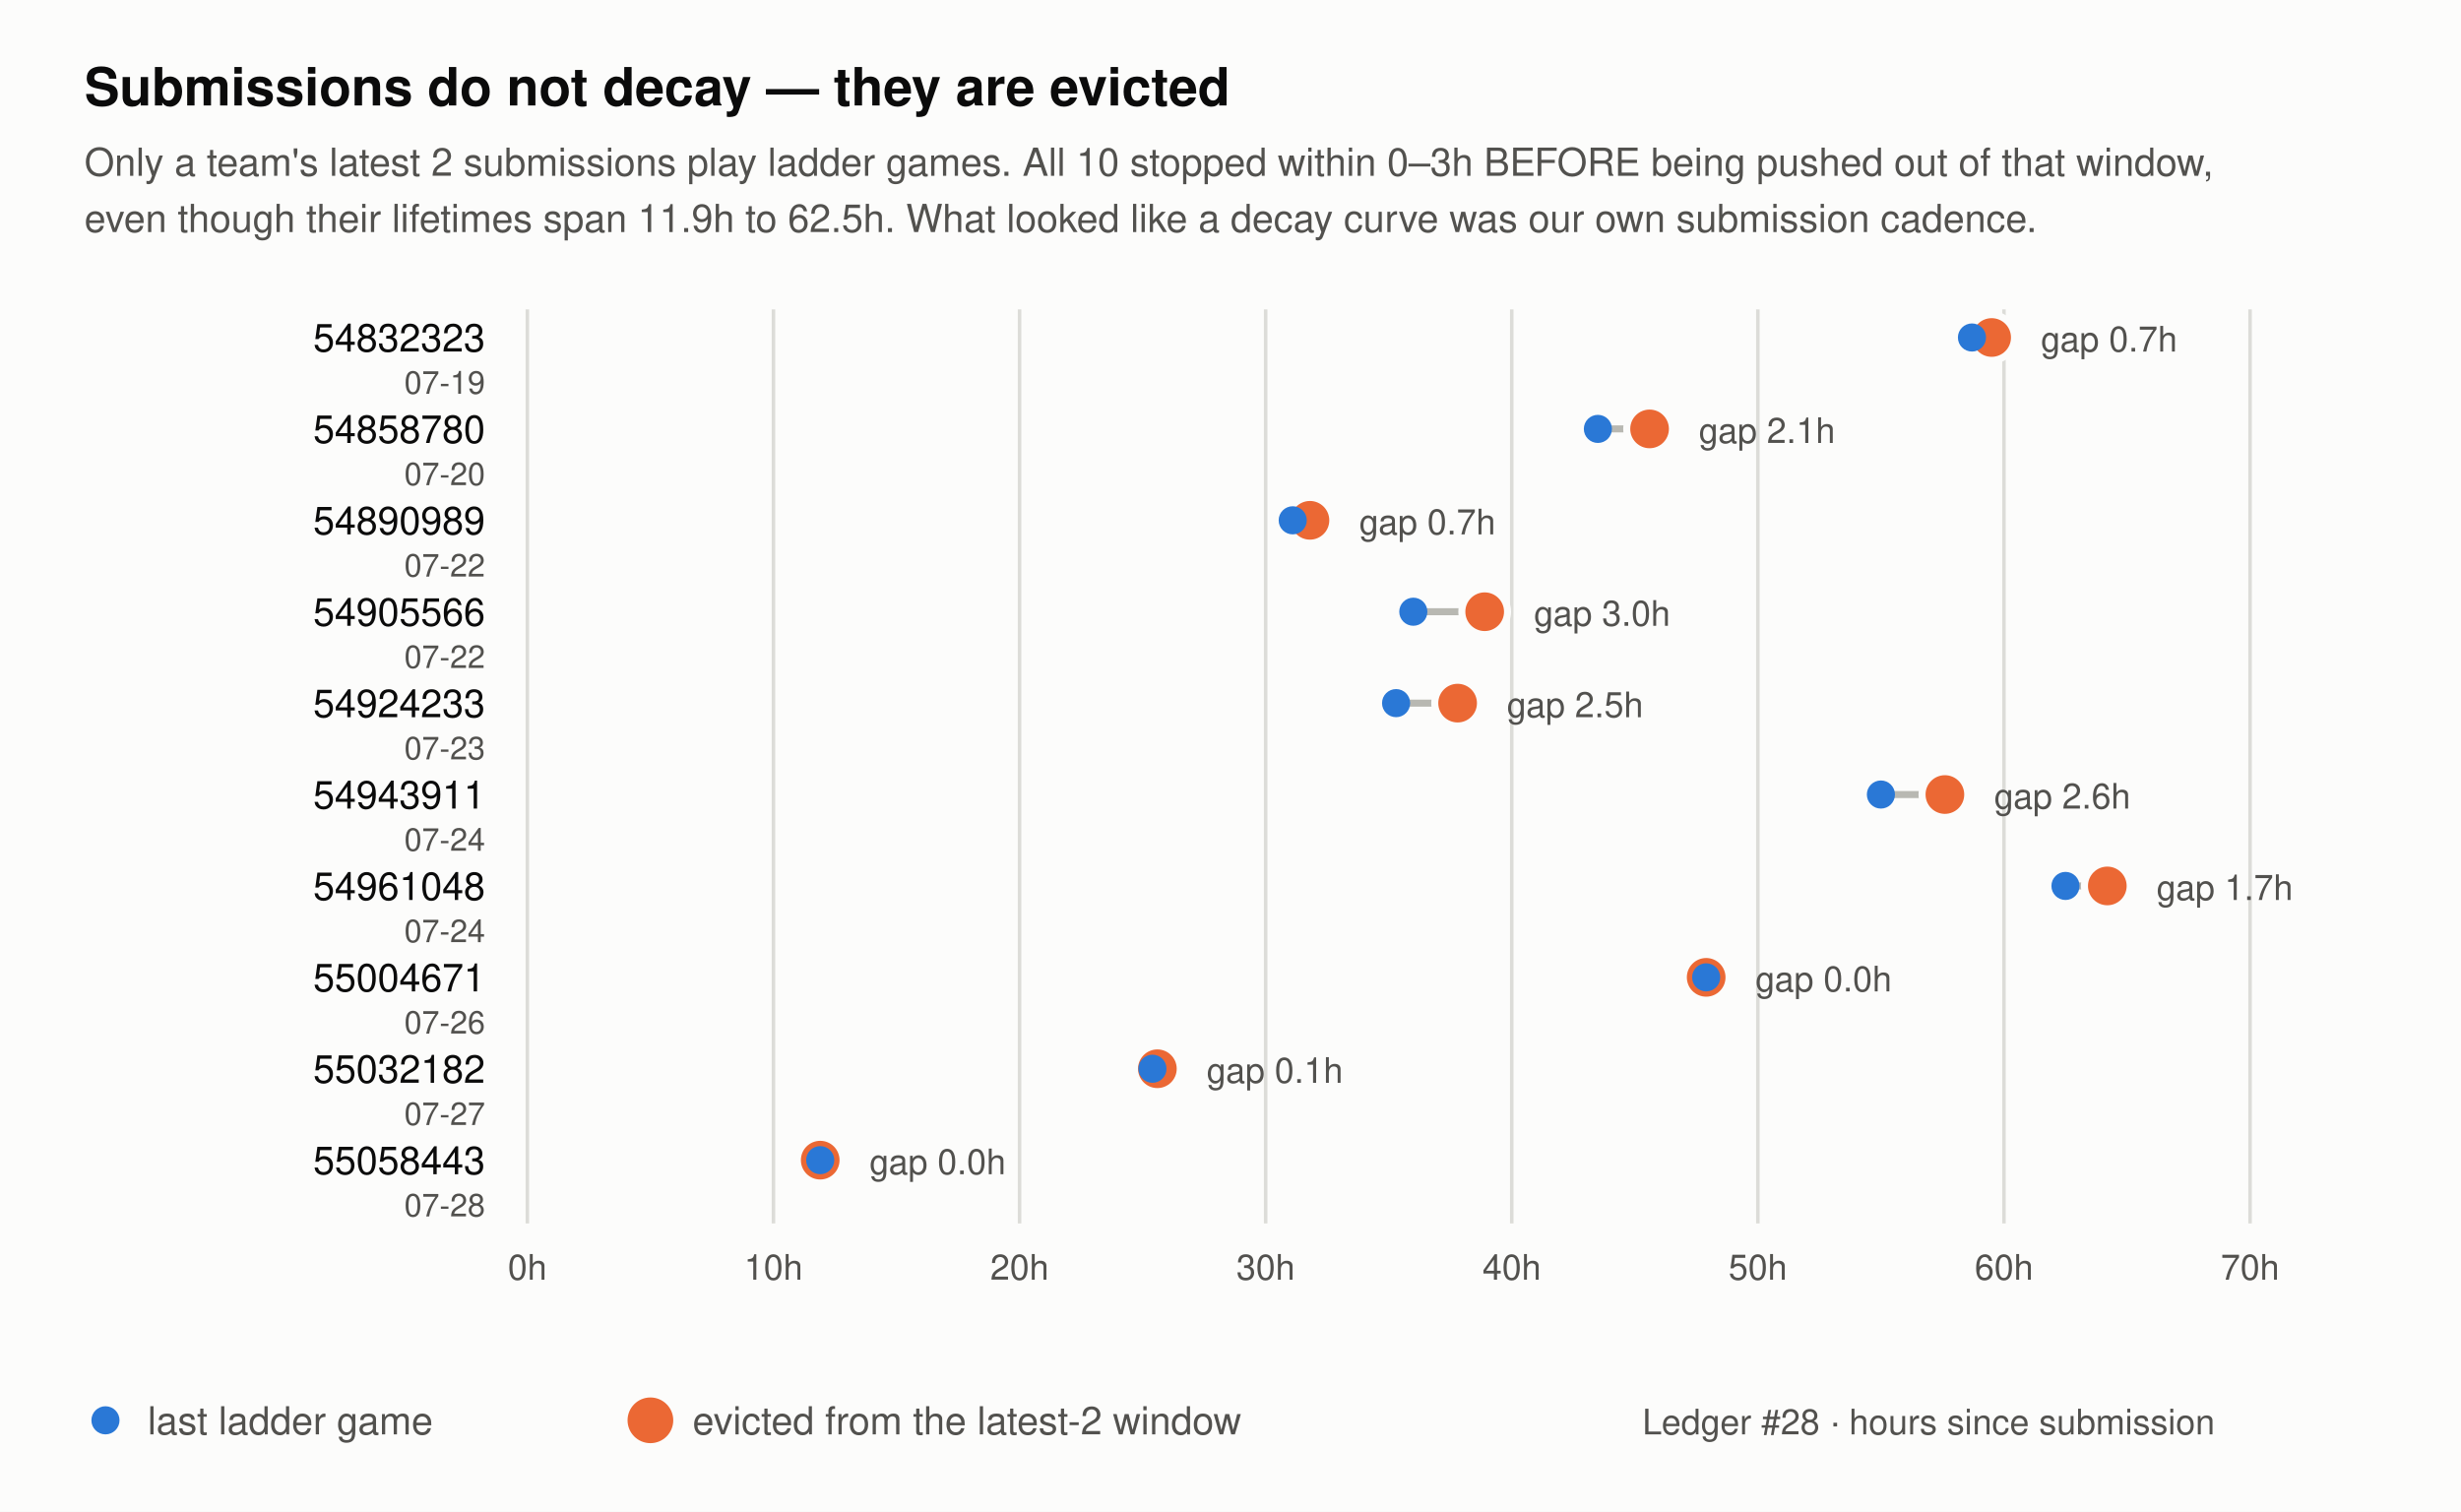
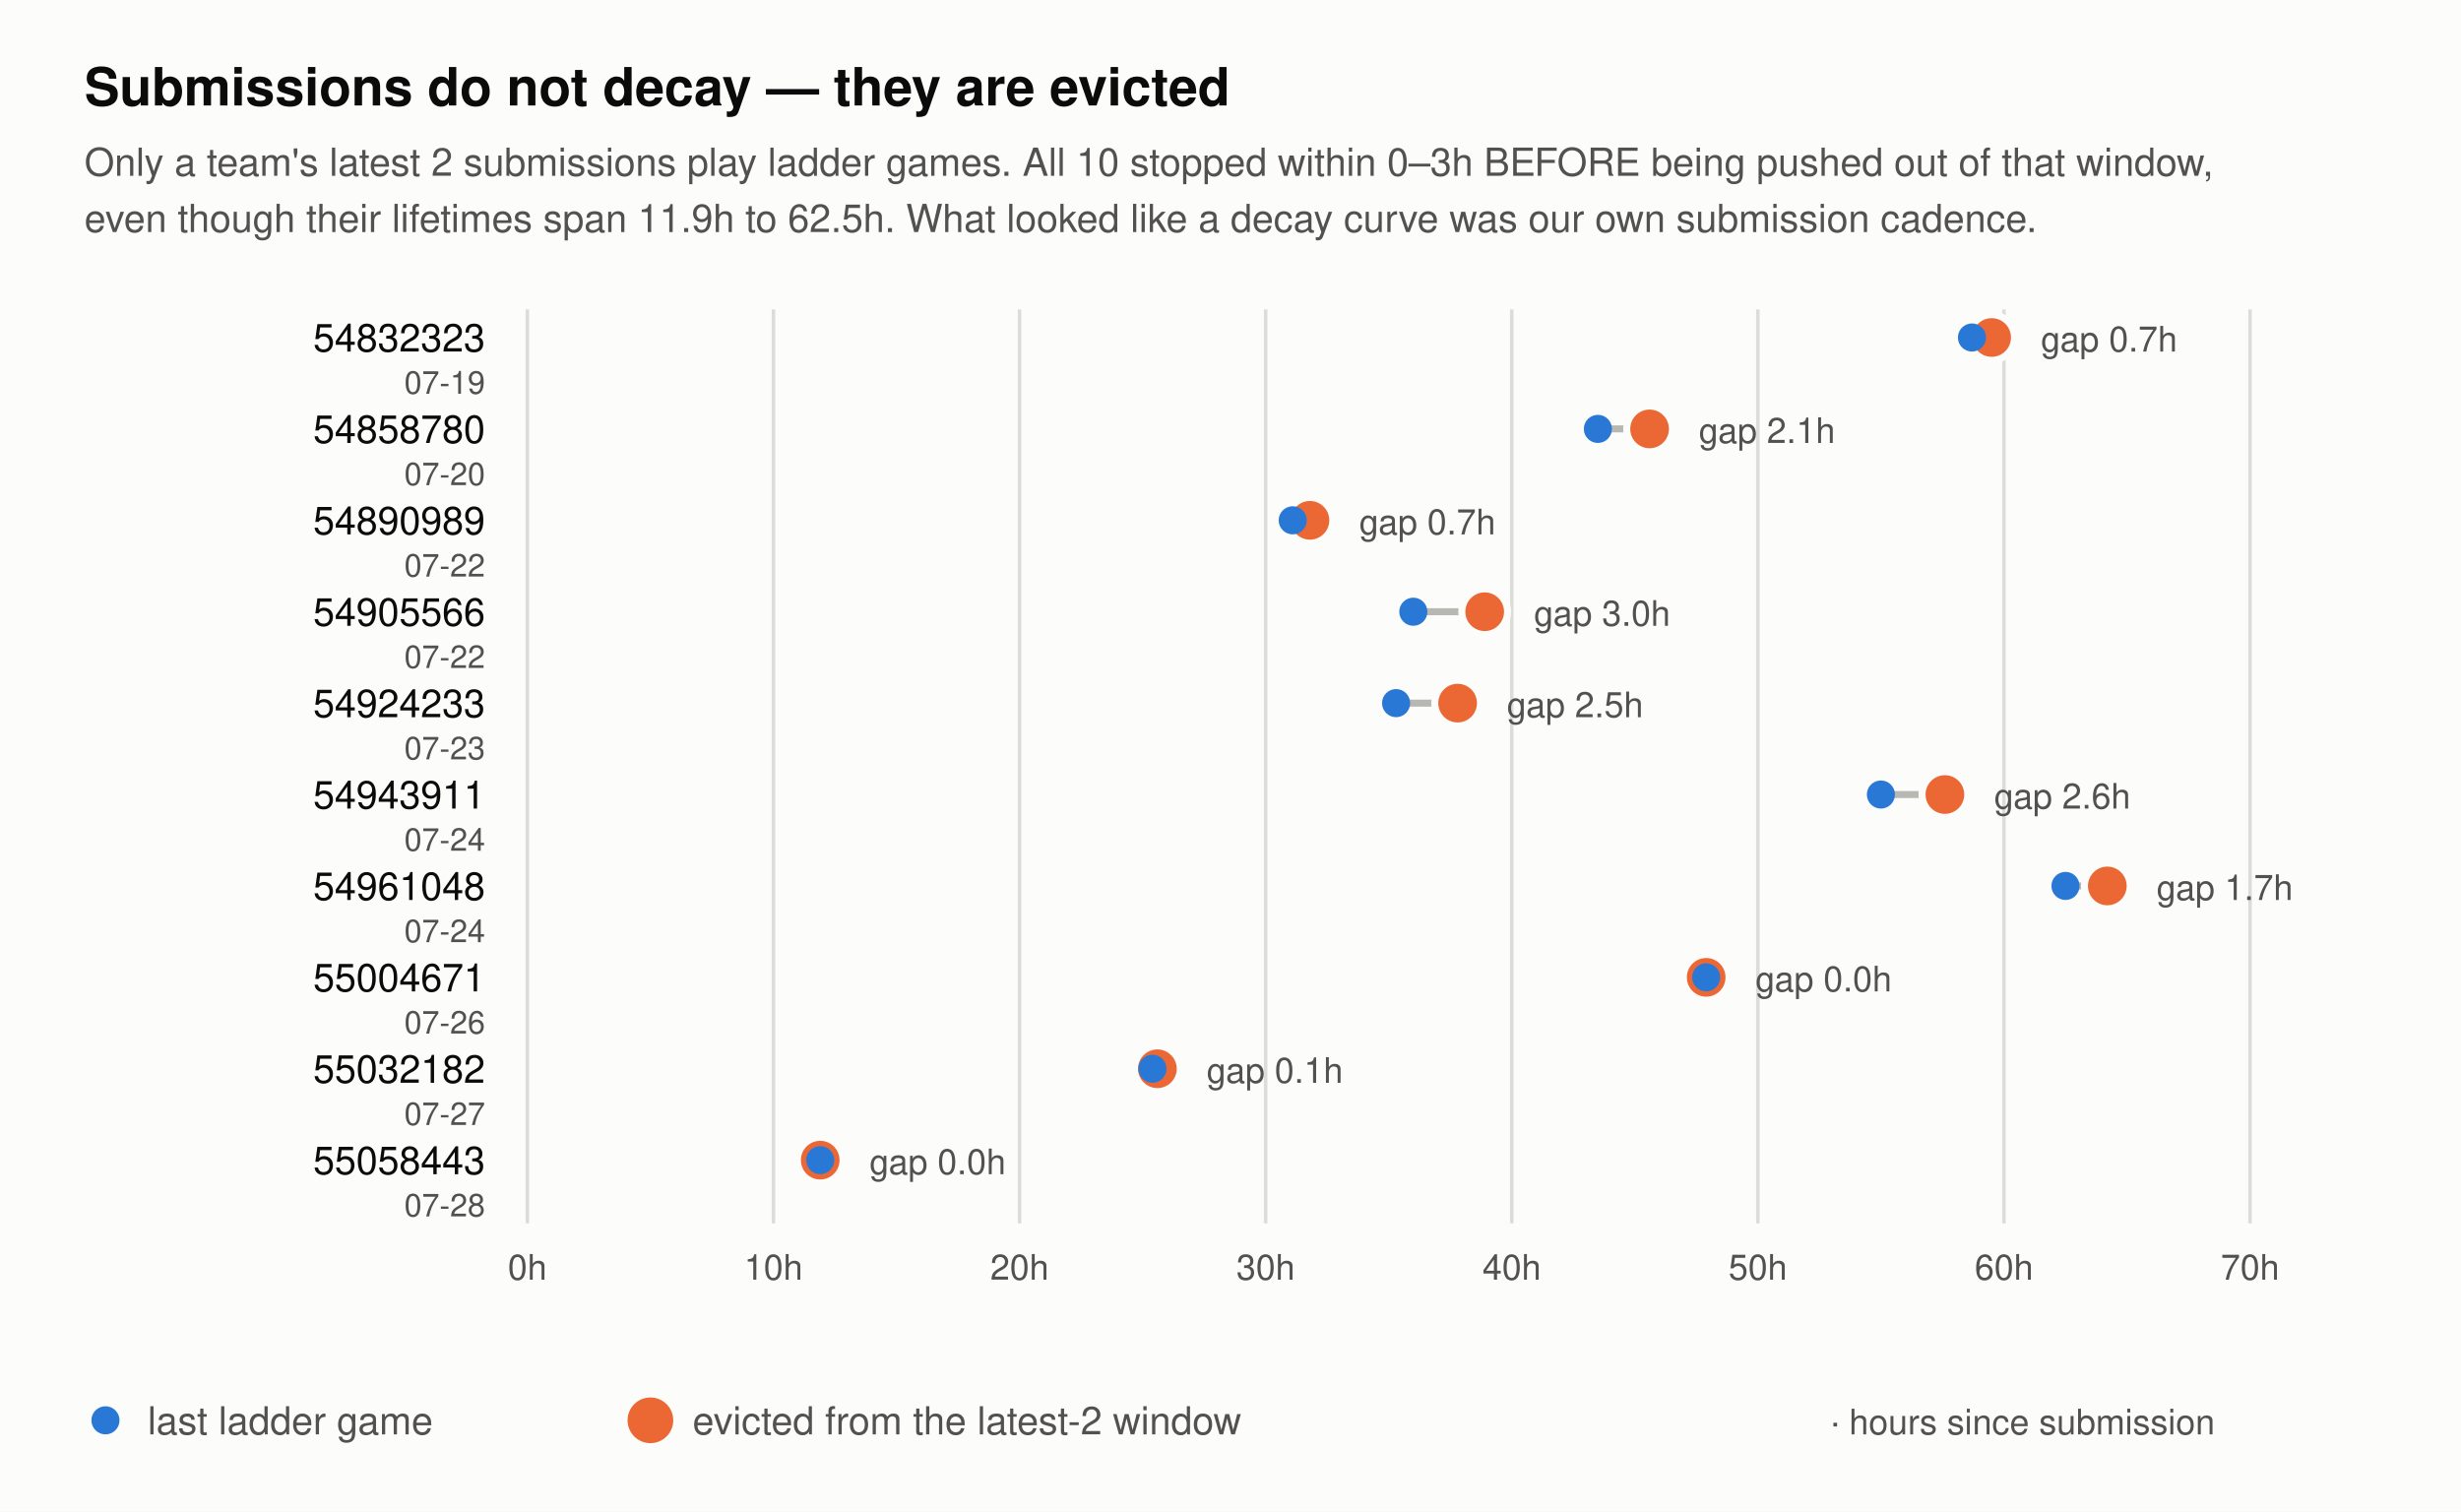
<svg xmlns="http://www.w3.org/2000/svg" width="700" height="430" font-family="Helvetica,Arial" font-size="12">
  <style>
  .s1{fill:#2a78d6} .s1s{stroke:#2a78d6} .s2{fill:#eb6834} .s2s{stroke:#eb6834}
  .ink{fill:#0b0b0b} .ink2{fill:#52514e} .grid{stroke:#dcdcd8} .axis{stroke:#b8b8b2}
  .surf{fill:#fcfcfb} .surfs{stroke:#fcfcfb}
  @media (prefers-color-scheme: dark){
    .s1{fill:#3987e5} .s1s{stroke:#3987e5} .s2{fill:#d95926} .s2s{stroke:#d95926}
    .ink{fill:#ffffff} .ink2{fill:#c3c2b7} .grid{stroke:#33332f} .axis{stroke:#55554f}
    .surf{fill:#1a1a19} .surfs{stroke:#1a1a19}
  }
</style>
  <rect width="700" height="430" class="surf" />
  <text x="24" y="30" font-size="15" font-weight="bold" class="ink">Submissions do not decay — they are evicted</text>
  <text x="24" y="50" font-size="11" class="ink2">Only a team's latest 2 submissions play ladder games. All 10 stopped within 0–3h BEFORE being pushed out of that window,</text>
  <text x="24" y="66" font-size="11" class="ink2">even though their lifetimes span 11.9h to 62.5h. What looked like a decay curve was our own submission cadence.</text>
  <line x1="150.0" y1="88" x2="150.0" y2="348" class="grid" stroke-width="1" />
  <text x="150.0" y="364" text-anchor="middle" font-size="10" class="ink2">0h</text>
  <line x1="220.0" y1="88" x2="220.0" y2="348" class="grid" stroke-width="1" />
  <text x="220.0" y="364" text-anchor="middle" font-size="10" class="ink2">10h</text>
  <line x1="290.0" y1="88" x2="290.0" y2="348" class="grid" stroke-width="1" />
  <text x="290.0" y="364" text-anchor="middle" font-size="10" class="ink2">20h</text>
  <line x1="360.0" y1="88" x2="360.0" y2="348" class="grid" stroke-width="1" />
  <text x="360.0" y="364" text-anchor="middle" font-size="10" class="ink2">30h</text>
  <line x1="430.0" y1="88" x2="430.0" y2="348" class="grid" stroke-width="1" />
  <text x="430.0" y="364" text-anchor="middle" font-size="10" class="ink2">40h</text>
  <line x1="500.0" y1="88" x2="500.0" y2="348" class="grid" stroke-width="1" />
  <text x="500.0" y="364" text-anchor="middle" font-size="10" class="ink2">50h</text>
  <line x1="570.0" y1="88" x2="570.0" y2="348" class="grid" stroke-width="1" />
  <text x="570.0" y="364" text-anchor="middle" font-size="10" class="ink2">60h</text>
  <line x1="640.0" y1="88" x2="640.0" y2="348" class="grid" stroke-width="1" />
  <text x="640.0" y="364" text-anchor="middle" font-size="10" class="ink2">70h</text>
  <text x="138" y="100" text-anchor="end" font-size="11" class="ink">54832323</text>
  <text x="138" y="112" text-anchor="end" font-size="9" class="ink2">07-19</text>
  <line x1="560.9" y1="96" x2="566.5" y2="96" class="axis" stroke-width="2" stroke-linecap="round" />
  <circle cx="566.5" cy="96" r="6.5" class="s2 surfs" stroke-width="2" />
  <circle cx="560.9" cy="96" r="4" class="s1" />
  <text x="580.5" y="100" font-size="10" class="ink2">gap 0.7h</text>
  <text x="138" y="126" text-anchor="end" font-size="11" class="ink">54858780</text>
  <text x="138" y="138" text-anchor="end" font-size="9" class="ink2">07-20</text>
  <line x1="454.5" y1="122" x2="469.2" y2="122" class="axis" stroke-width="2" stroke-linecap="round" />
  <circle cx="469.2" cy="122" r="6.5" class="s2 surfs" stroke-width="2" />
  <circle cx="454.5" cy="122" r="4" class="s1" />
  <text x="483.2" y="126" font-size="10" class="ink2">gap 2.1h</text>
  <text x="138" y="152" text-anchor="end" font-size="11" class="ink">54890989</text>
  <text x="138" y="164" text-anchor="end" font-size="9" class="ink2">07-22</text>
  <line x1="367.7" y1="148" x2="372.6" y2="148" class="axis" stroke-width="2" stroke-linecap="round" />
  <circle cx="372.6" cy="148" r="6.5" class="s2 surfs" stroke-width="2" />
  <circle cx="367.7" cy="148" r="4" class="s1" />
  <text x="386.6" y="152" font-size="10" class="ink2">gap 0.7h</text>
  <text x="138" y="178" text-anchor="end" font-size="11" class="ink">54905566</text>
  <text x="138" y="190" text-anchor="end" font-size="9" class="ink2">07-22</text>
  <line x1="402.0" y1="174" x2="422.3" y2="174" class="axis" stroke-width="2" stroke-linecap="round" />
  <circle cx="422.3" cy="174" r="6.5" class="s2 surfs" stroke-width="2" />
  <circle cx="402.0" cy="174" r="4" class="s1" />
  <text x="436.3" y="178" font-size="10" class="ink2">gap 3.0h</text>
  <text x="138" y="204" text-anchor="end" font-size="11" class="ink">54924233</text>
  <text x="138" y="216" text-anchor="end" font-size="9" class="ink2">07-23</text>
  <line x1="397.1" y1="200" x2="414.6" y2="200" class="axis" stroke-width="2" stroke-linecap="round" />
  <circle cx="414.6" cy="200" r="6.5" class="s2 surfs" stroke-width="2" />
  <circle cx="397.1" cy="200" r="4" class="s1" />
  <text x="428.6" y="204" font-size="10" class="ink2">gap 2.5h</text>
  <text x="138" y="230" text-anchor="end" font-size="11" class="ink">54943911</text>
  <text x="138" y="242" text-anchor="end" font-size="9" class="ink2">07-24</text>
  <line x1="535.0" y1="226" x2="553.2" y2="226" class="axis" stroke-width="2" stroke-linecap="round" />
  <circle cx="553.2" cy="226" r="6.5" class="s2 surfs" stroke-width="2" />
  <circle cx="535.0" cy="226" r="4" class="s1" />
  <text x="567.2" y="230" font-size="10" class="ink2">gap 2.6h</text>
  <text x="138" y="256" text-anchor="end" font-size="11" class="ink">54961048</text>
  <text x="138" y="268" text-anchor="end" font-size="9" class="ink2">07-24</text>
  <line x1="587.5" y1="252" x2="599.4" y2="252" class="axis" stroke-width="2" stroke-linecap="round" />
  <circle cx="599.4" cy="252" r="6.5" class="s2 surfs" stroke-width="2" />
  <circle cx="587.5" cy="252" r="4" class="s1" />
  <text x="613.4" y="256" font-size="10" class="ink2">gap 1.7h</text>
  <text x="138" y="282" text-anchor="end" font-size="11" class="ink">55004671</text>
  <text x="138" y="294" text-anchor="end" font-size="9" class="ink2">07-26</text>
  <line x1="485.3" y1="278" x2="485.3" y2="278" class="axis" stroke-width="2" stroke-linecap="round" />
  <circle cx="485.3" cy="278" r="6.5" class="s2 surfs" stroke-width="2" />
  <circle cx="485.3" cy="278" r="4" class="s1" />
  <text x="499.3" y="282" font-size="10" class="ink2">gap 0.0h</text>
  <text x="138" y="308" text-anchor="end" font-size="11" class="ink">55032182</text>
  <text x="138" y="320" text-anchor="end" font-size="9" class="ink2">07-27</text>
  <line x1="327.8" y1="304" x2="329.2" y2="304" class="axis" stroke-width="2" stroke-linecap="round" />
  <circle cx="329.2" cy="304" r="6.5" class="s2 surfs" stroke-width="2" />
  <circle cx="327.8" cy="304" r="4" class="s1" />
  <text x="343.2" y="308" font-size="10" class="ink2">gap 0.1h</text>
  <text x="138" y="334" text-anchor="end" font-size="11" class="ink">55058443</text>
  <text x="138" y="346" text-anchor="end" font-size="9" class="ink2">07-28</text>
  <line x1="233.3" y1="330" x2="233.3" y2="330" class="axis" stroke-width="2" stroke-linecap="round" />
  <circle cx="233.3" cy="330" r="6.5" class="s2 surfs" stroke-width="2" />
  <circle cx="233.3" cy="330" r="4" class="s1" />
  <text x="247.3" y="334" font-size="10" class="ink2">gap 0.0h</text>
  <circle cx="30" cy="404" r="4" class="s1" />
  <text x="42" y="408" font-size="11" class="ink2">last ladder game</text>
  <circle cx="185" cy="404" r="6.5" class="s2" />
  <text x="197" y="408" font-size="11" class="ink2">evicted from the latest-2 window</text>
-   <text x="630" y="408" text-anchor="end" font-size="10" class="ink2">Ledger #28 · hours since submission</text>
+   <text x="630" y="408" text-anchor="end" font-size="10" class="ink2"> · hours since submission</text>
</svg>
